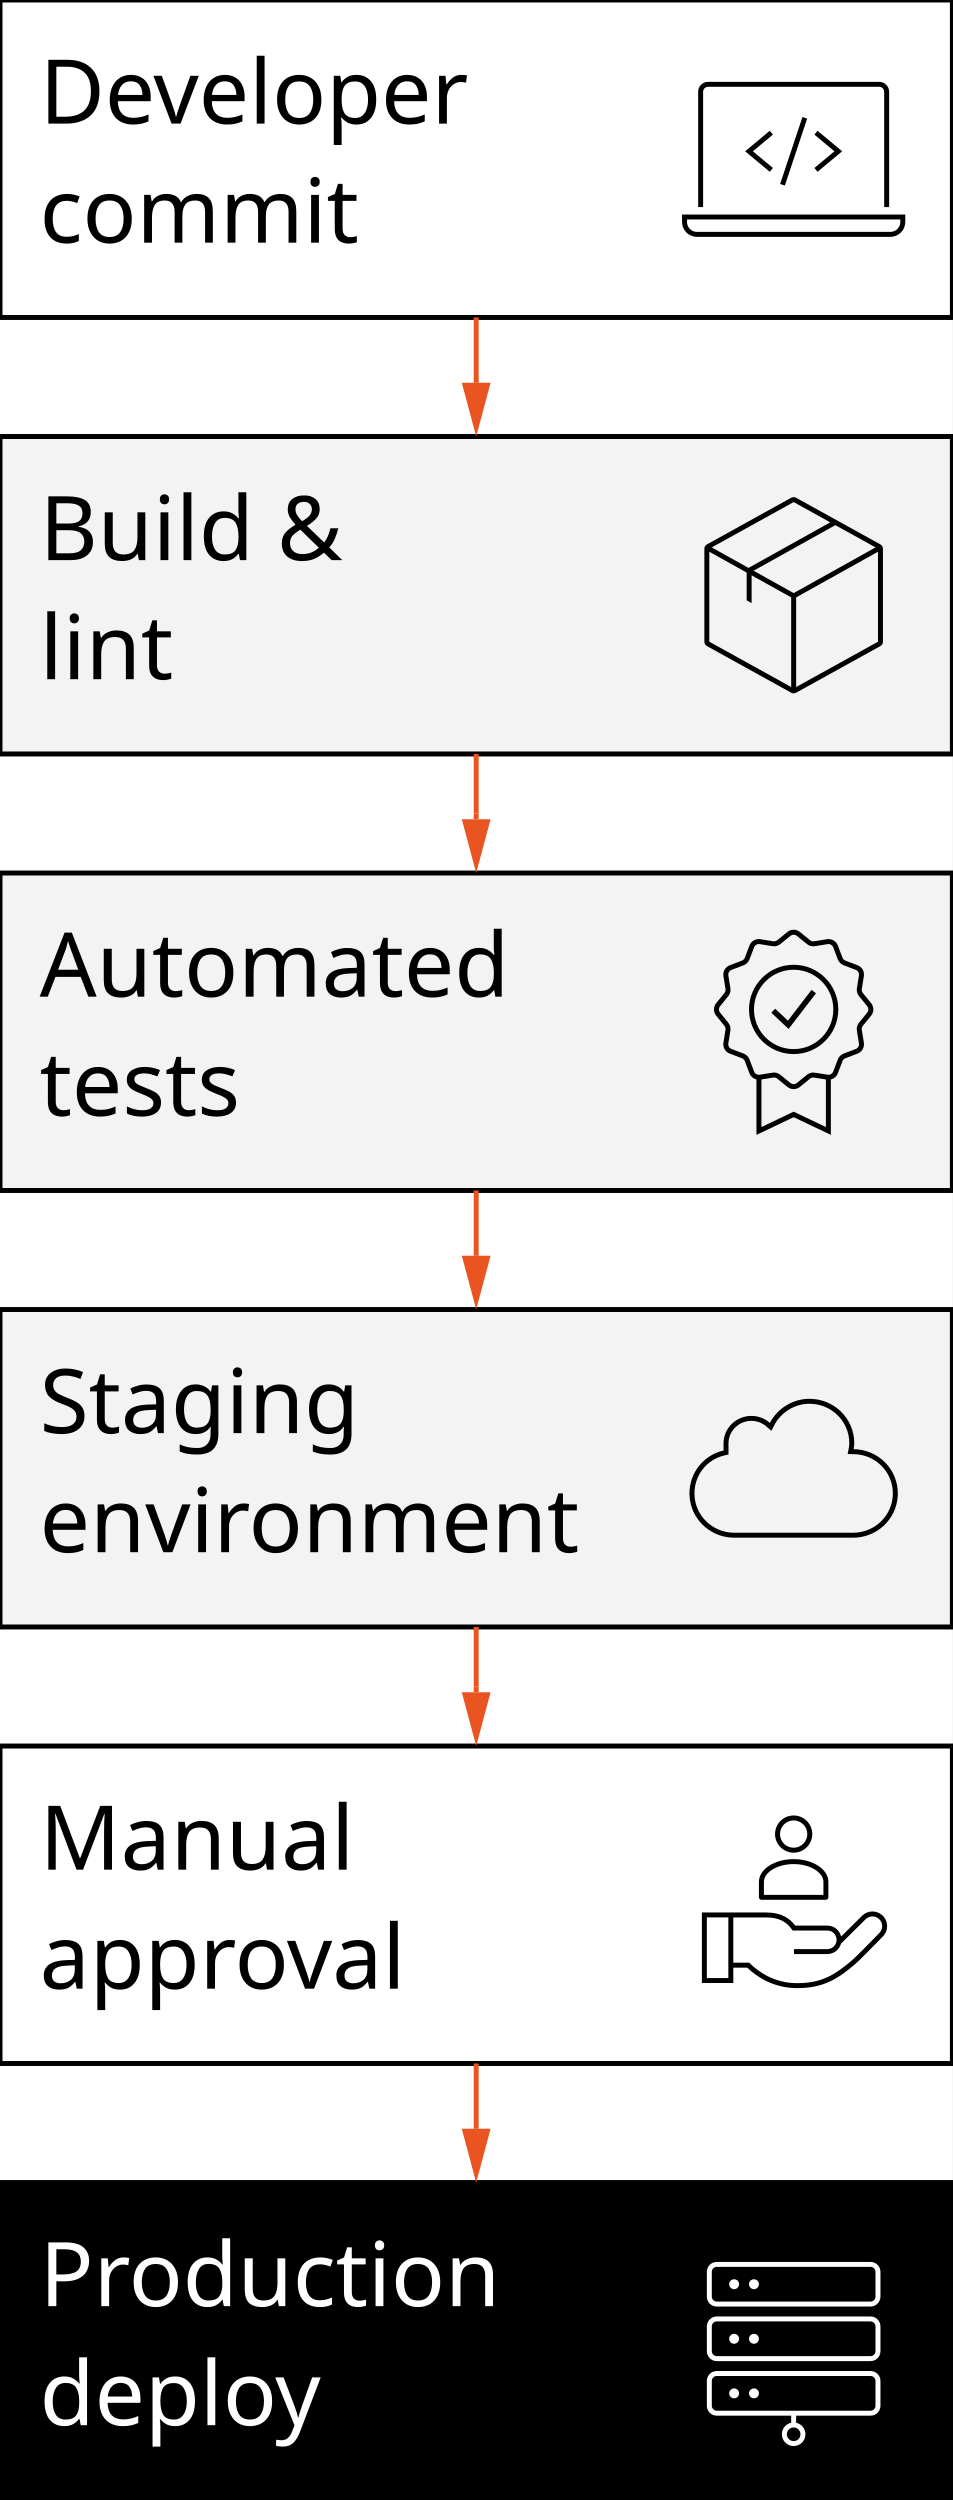
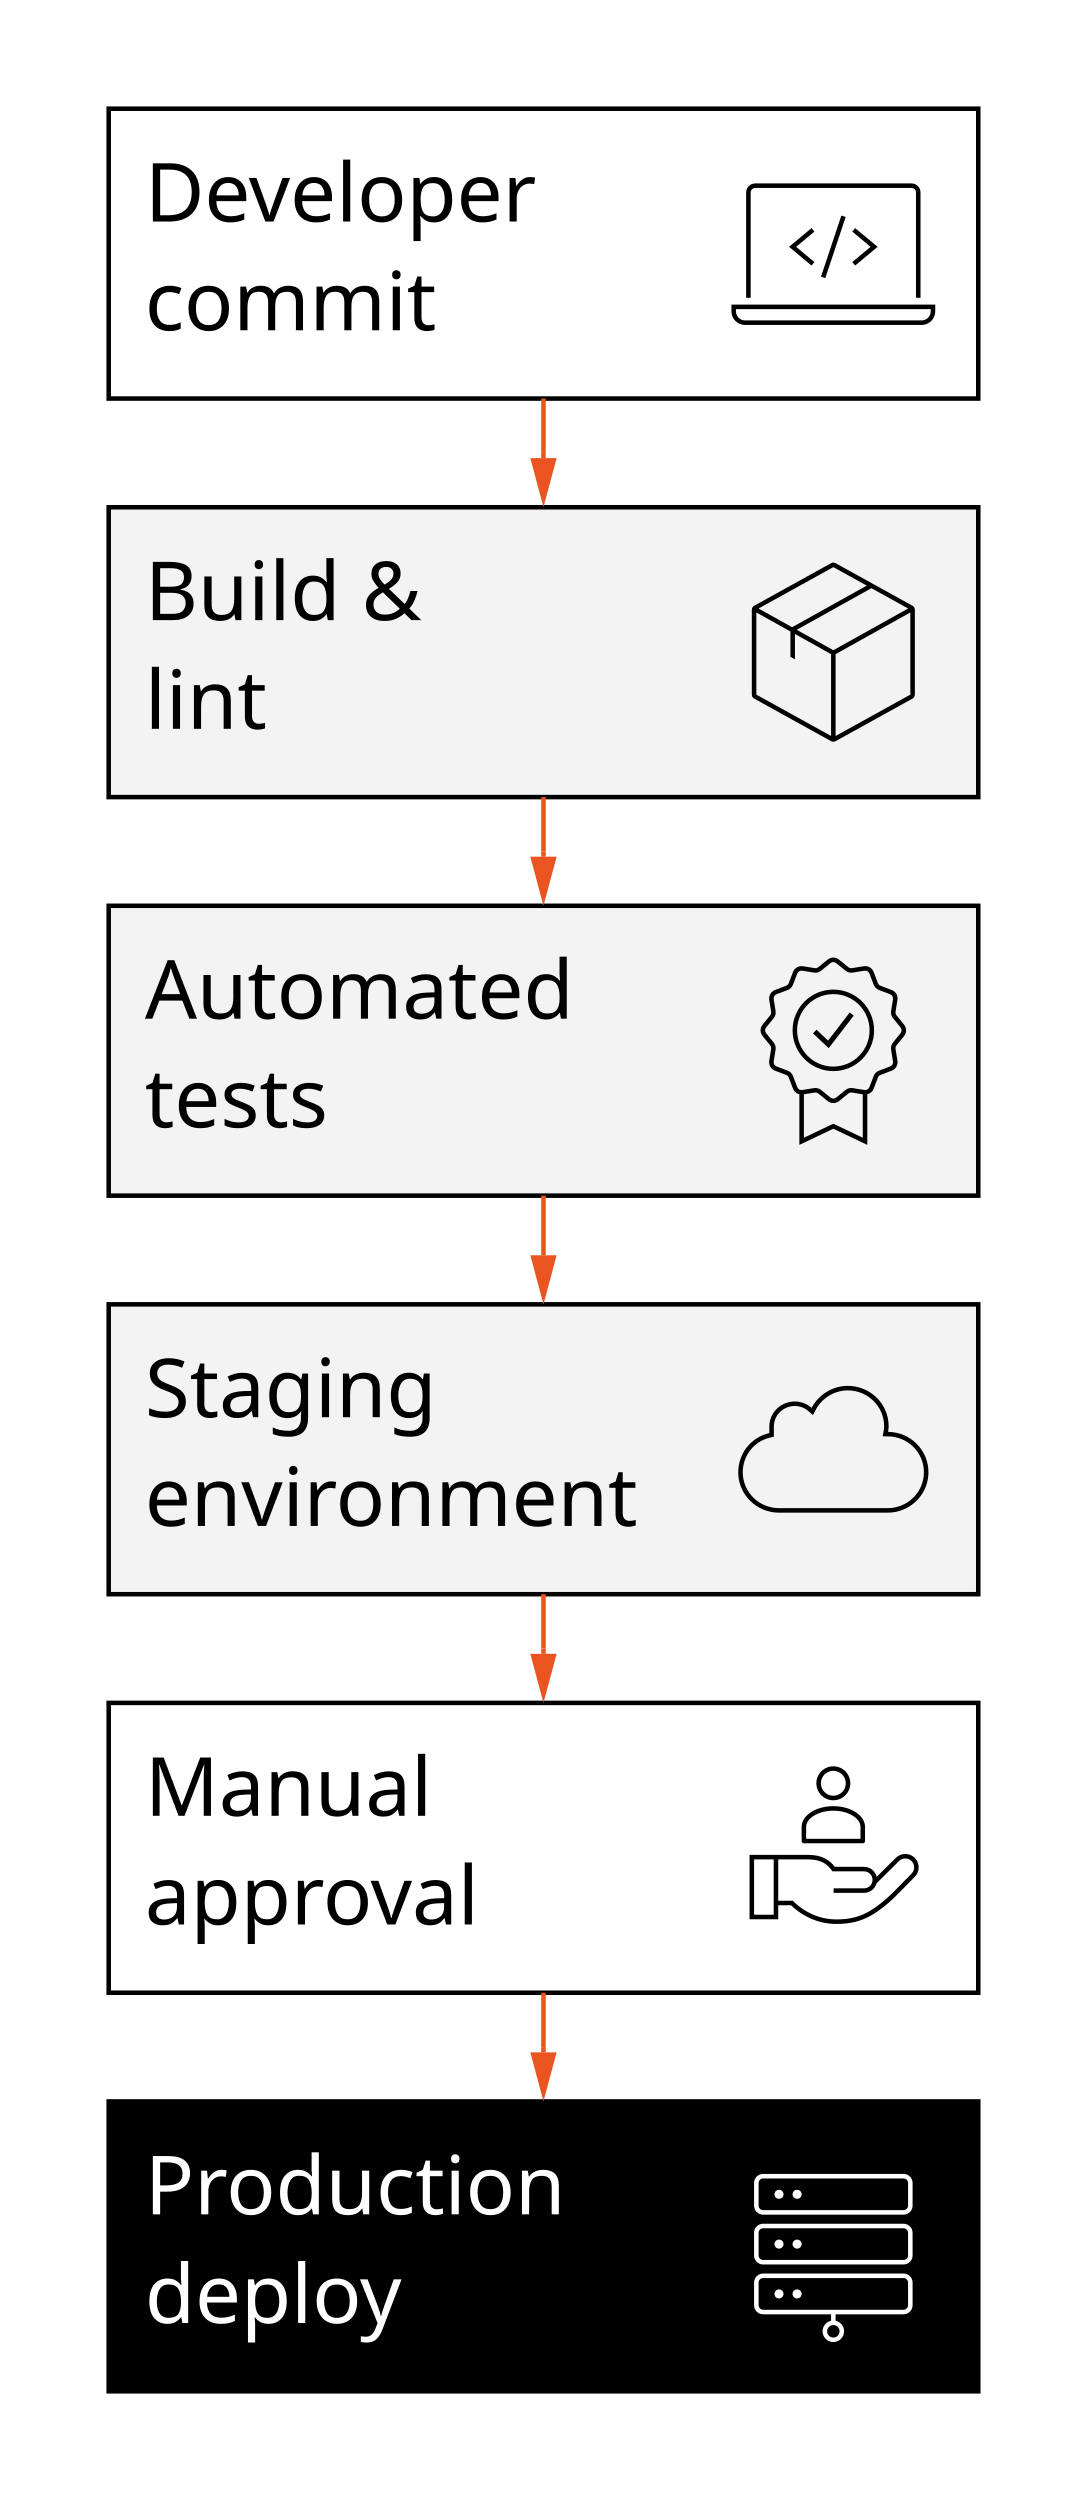
- <svg xmlns="http://www.w3.org/2000/svg" width="192" height="504" viewBox="0 0 192 504" xml:space="preserve">
-   <rect width="192" height="504" fill="#FFFFFF" />
+ <svg xmlns="http://www.w3.org/2000/svg" width="240" height="552" viewBox="0 0 240 552" xml:space="preserve">
+   <rect width="240" height="552" fill="#FFFFFF" />
  <g data-component-id="commit">
-     <rect x="0" y="0" width="192" height="64" fill="#FFFFFF" stroke="#000000" stroke-width="1" stroke-miterlimit="10" />
+     <rect x="24" y="24" width="192" height="64" fill="#FFFFFF" stroke="#000000" stroke-width="1" stroke-miterlimit="10" />
    <text font-family="Ubuntu Sans">
-       <tspan x="8" y="24.92" font-size="18" font-weight="400" fill="#000000">Developer</tspan>
-       <tspan x="8" y="48.92" font-size="18" font-weight="400" fill="#000000">commit</tspan>
+       <tspan x="32" y="48.92" font-size="18" font-weight="400" fill="#000000">Developer</tspan>
+       <tspan x="32" y="72.92" font-size="18" font-weight="400" fill="#000000">commit</tspan>
    </text>
-     <g class="dg-icon" transform="translate(136 8)">
+     <g class="dg-icon" transform="translate(160 32)">
      <path fill-rule="evenodd" clip-rule="evenodd" d="M46.5 36.75C46.5 38.355 45.239 39.666 43.654 39.746L43.5 39.75H4.5L4.346 39.746C2.812 39.668 1.582 38.438 1.504 36.904L1.5 36.75V35.25H46.5V36.75ZM2.5 36.75C2.5 37.855 3.395 38.75 4.5 38.75H43.5C44.605 38.75 45.5 37.855 45.5 36.75V36.25H2.5V36.75Z" fill="#000000" />
      <path d="M41.25 8.5C42.355 8.5 43.25 9.395 43.25 10.5V33.75H42.25V10.5C42.25 9.948 41.802 9.5 41.25 9.5H6.75C6.198 9.5 5.75 9.948 5.75 10.5V33.75H4.75V10.5C4.75 9.395 5.645 8.5 6.75 8.5H41.25Z" fill="#000000" />
      <path d="M26.725 15.908L22.225 29.408L21.275 29.092L25.775 15.592L26.725 15.908Z" fill="#000000" />
      <path d="M19.82 19.134L15.78 22.5L19.82 25.866L19.18 26.634L14.219 22.5L19.18 18.366L19.82 19.134Z" fill="#000000" />
      <path d="M33.781 22.5L28.82 26.634L28.18 25.866L32.22 22.5L28.18 19.134L28.82 18.366L33.781 22.5Z" fill="#000000" />
    </g>
  </g>
  <g data-component-id="build">
-     <rect x="0" y="88" width="192" height="64" fill="#F3F3F3" stroke="#000000" stroke-width="1" stroke-miterlimit="10" />
+     <rect x="24" y="112" width="192" height="64" fill="#F3F3F3" stroke="#000000" stroke-width="1" stroke-miterlimit="10" />
    <text font-family="Ubuntu Sans">
-       <tspan x="8" y="112.92" font-size="18" font-weight="400" fill="#000000">Build &amp;</tspan>
-       <tspan x="8" y="136.92" font-size="18" font-weight="400" fill="#000000">lint</tspan>
+       <tspan x="32" y="136.92" font-size="18" font-weight="400" fill="#000000">Build &amp;</tspan>
+       <tspan x="32" y="160.92" font-size="18" font-weight="400" fill="#000000">lint</tspan>
    </text>
-     <g class="dg-icon" transform="translate(136 96)">
+     <g class="dg-icon" transform="translate(160 120)">
      <path d="M33.001 9.057L41.485 13.752C41.803 13.928 42.001 14.263 42.001 14.627V33.373C42.001 33.736 41.803 34.071 41.485 34.247L24.485 43.657C24.183 43.824 23.817 43.824 23.516 43.657L6.516 34.247C6.198 34.071 6 33.736 6 33.373V14.627C6 14.263 6.198 13.928 6.516 13.752L15.001 9.057L23.516 4.343C23.817 4.176 24.183 4.176 24.485 4.343L33.001 9.057ZM24.5 24.434V42.505L32.516 38.068L41.001 33.372V15.23L24.5 24.434ZM7 33.372L15.485 38.068L23.5 42.504V24.434L15.525 19.985V25.583L14.529 25.027V19.43L7 15.231V33.372ZM15.92 19.061L24 23.566L40.515 14.357L32.516 9.932L32.404 9.869L15.92 19.061ZM15.485 9.932L7.485 14.357L14.899 18.491L31.377 9.302L24 5.218L15.485 9.932Z" fill="#000000" />
    </g>
  </g>
  <g data-component-id="test">
-     <rect x="0" y="176" width="192" height="64" fill="#F3F3F3" stroke="#000000" stroke-width="1" stroke-miterlimit="10" />
+     <rect x="24" y="200" width="192" height="64" fill="#F3F3F3" stroke="#000000" stroke-width="1" stroke-miterlimit="10" />
    <text font-family="Ubuntu Sans">
-       <tspan x="8" y="200.92" font-size="18" font-weight="400" fill="#000000">Automated</tspan>
-       <tspan x="8" y="224.92" font-size="18" font-weight="400" fill="#000000">tests</tspan>
+       <tspan x="32" y="224.92" font-size="18" font-weight="400" fill="#000000">Automated</tspan>
+       <tspan x="32" y="248.92" font-size="18" font-weight="400" fill="#000000">tests</tspan>
    </text>
-     <g class="dg-icon" transform="translate(136 184)">
+     <g class="dg-icon" transform="translate(160 208)">
      <path fill-rule="evenodd" clip-rule="evenodd" d="M22.738 3.882C23.473 3.284 24.527 3.284 25.262 3.882L27.314 5.552C27.535 5.731 27.822 5.808 28.104 5.763L30.716 5.344C31.651 5.193 32.565 5.72 32.902 6.605L33.845 9.077C33.946 9.343 34.157 9.554 34.423 9.655L36.895 10.598C37.78 10.935 38.307 11.849 38.156 12.784L37.737 15.396C37.692 15.678 37.769 15.965 37.948 16.186L39.618 18.238C40.216 18.973 40.216 20.027 39.618 20.762L37.948 22.814C37.769 23.035 37.692 23.322 37.737 23.604L38.156 26.216C38.307 27.151 37.78 28.065 36.895 28.402L34.423 29.345C34.157 29.446 33.946 29.657 33.845 29.923L32.902 32.395C32.661 33.027 32.126 33.473 31.5 33.624V44.791L24 41.225L16.5 44.791V33.624C15.874 33.473 15.339 33.027 15.098 32.395L14.155 29.923C14.054 29.657 13.843 29.446 13.577 29.345L11.105 28.402C10.22 28.065 9.693 27.151 9.844 26.216L10.263 23.604C10.308 23.322 10.231 23.035 10.052 22.814L8.382 20.762C7.784 20.027 7.784 18.973 8.382 18.238L10.052 16.186C10.231 15.965 10.308 15.678 10.263 15.396L9.844 12.784C9.693 11.848 10.22 10.935 11.105 10.598L13.577 9.655C13.843 9.554 14.054 9.343 14.155 9.077L15.098 6.605C15.435 5.72 16.349 5.193 17.284 5.344L19.896 5.763C20.178 5.808 20.465 5.731 20.686 5.552L22.738 3.882ZM19.896 33.237L17.5 33.621V43.208L23.785 40.22L24 40.117L24.215 40.22L30.5 43.208V33.621L28.104 33.237C27.822 33.192 27.535 33.269 27.314 33.448L25.262 35.118C24.527 35.716 23.473 35.716 22.738 35.118L20.686 33.448C20.465 33.269 20.178 33.192 19.896 33.237ZM24.631 4.658C24.263 4.359 23.737 4.359 23.369 4.658L21.316 6.327C20.874 6.687 20.3 6.841 19.737 6.751L17.125 6.331C16.657 6.256 16.201 6.519 16.032 6.962L15.09 9.434C14.887 9.966 14.466 10.387 13.934 10.59L11.462 11.532C11.019 11.701 10.756 12.157 10.831 12.625L11.251 15.237C11.341 15.8 11.187 16.374 10.827 16.816L9.158 18.869C8.859 19.237 8.859 19.763 9.158 20.131L10.827 22.184C11.187 22.626 11.341 23.2 11.251 23.763L10.831 26.375C10.756 26.843 11.019 27.299 11.462 27.468L13.934 28.41C14.466 28.613 14.887 29.034 15.09 29.566L16.032 32.038C16.201 32.481 16.657 32.744 17.125 32.669L19.737 32.249C20.3 32.159 20.874 32.313 21.316 32.673L23.369 34.342C23.737 34.641 24.263 34.641 24.631 34.342L26.684 32.673C27.126 32.313 27.7 32.159 28.263 32.249L30.875 32.669C31.343 32.744 31.799 32.481 31.968 32.038L32.91 29.566C33.113 29.034 33.534 28.613 34.066 28.41L36.538 27.468C36.981 27.299 37.244 26.843 37.169 26.375L36.749 23.763C36.659 23.2 36.813 22.626 37.173 22.184L38.842 20.131C39.141 19.763 39.141 19.237 38.842 18.869L37.173 16.816C36.813 16.374 36.659 15.8 36.749 15.237L37.169 12.625C37.244 12.157 36.981 11.701 36.538 11.532L34.066 10.59C33.534 10.387 33.113 9.966 32.91 9.434L31.968 6.962C31.799 6.519 31.343 6.256 30.875 6.331L28.263 6.751C27.7 6.841 27.126 6.687 26.684 6.327L24.631 4.658Z" fill="#000000" />
      <path d="M28.5 16.248L22.977 23.439L22.525 23.013L19.501 20.171L20.27 19.351L22.842 21.768L27.607 15.562L28.5 16.248Z" fill="#000000" />
      <path fill-rule="evenodd" clip-rule="evenodd" d="M24 10.5C28.971 10.5 33 14.529 33 19.5C33 24.471 28.971 28.5 24 28.5C19.029 28.5 15 24.471 15 19.5C15 14.529 19.029 10.5 24 10.5ZM24 11.5C19.582 11.5 16 15.082 16 19.5C16 23.918 19.582 27.5 24 27.5C28.418 27.5 32 23.918 32 19.5C32 15.082 28.418 11.5 24 11.5Z" fill="#000000" />
    </g>
  </g>
  <g data-component-id="staging">
-     <rect x="0" y="264" width="192" height="64" fill="#F3F3F3" stroke="#000000" stroke-width="1" stroke-miterlimit="10" />
+     <rect x="24" y="288" width="192" height="64" fill="#F3F3F3" stroke="#000000" stroke-width="1" stroke-miterlimit="10" />
    <text font-family="Ubuntu Sans">
-       <tspan x="8" y="288.92" font-size="18" font-weight="400" fill="#000000">Staging</tspan>
-       <tspan x="8" y="312.92" font-size="18" font-weight="400" fill="#000000">environment</tspan>
+       <tspan x="32" y="312.92" font-size="18" font-weight="400" fill="#000000">Staging</tspan>
+       <tspan x="32" y="336.92" font-size="18" font-weight="400" fill="#000000">environment</tspan>
    </text>
-     <g class="dg-icon" transform="translate(136 272)">
+     <g class="dg-icon" transform="translate(160 296)">
      <path fill-rule="evenodd" clip-rule="evenodd" d="M27.186 10C32.196 10 36.217 14 36.217 18.923L36.211 19.143C36.187 19.652 36.094 20.147 36.093 20.154C41.041 20.216 45 24.154 45 29.077L44.988 29.536C44.748 34.246 40.822 38 35.969 38H12.031L11.565 37.988C6.928 37.757 3.245 34.094 3.012 29.536L3 29.077C3 24.954 5.784 21.352 9.866 20.429V18.984C9.866 15.908 12.402 13.446 15.495 13.446L15.749 13.452C17.017 13.51 18.22 13.996 19.206 14.861C20.753 11.908 23.845 10 27.186 10ZM27.186 11C24.224 11 21.469 12.695 20.092 15.325L19.502 16.452L18.547 15.613C17.674 14.847 16.608 14.446 15.495 14.446C12.935 14.446 10.866 16.479 10.866 18.984V21.227L10.087 21.403C6.472 22.221 4 25.409 4 29.077C4 33.438 7.564 37 12.031 37H35.969C40.436 37 44 33.438 44 29.077C44 24.713 40.493 21.208 36.08 21.153L34.888 21.139L35.11 19.967V19.965C35.111 19.962 35.112 19.956 35.113 19.948C35.116 19.933 35.121 19.91 35.126 19.88C35.136 19.819 35.149 19.73 35.163 19.626C35.191 19.411 35.217 19.151 35.217 18.923C35.217 14.562 31.653 11 27.186 11Z" fill="#000000" />
    </g>
  </g>
  <g data-component-id="approval">
-     <rect x="0" y="352" width="192" height="64" fill="#FFFFFF" stroke="#000000" stroke-width="1" stroke-miterlimit="10" />
+     <rect x="24" y="376" width="192" height="64" fill="#FFFFFF" stroke="#000000" stroke-width="1" stroke-miterlimit="10" />
    <text font-family="Ubuntu Sans">
-       <tspan x="8" y="376.92" font-size="18" font-weight="400" fill="#000000">Manual</tspan>
-       <tspan x="8" y="400.92" font-size="18" font-weight="400" fill="#000000">approval</tspan>
+       <tspan x="32" y="400.92" font-size="18" font-weight="400" fill="#000000">Manual</tspan>
+       <tspan x="32" y="424.92" font-size="18" font-weight="400" fill="#000000">approval</tspan>
    </text>
-     <g class="dg-icon" transform="translate(136 360)">
+     <g class="dg-icon" transform="translate(160 384)">
      <path fill-rule="evenodd" clip-rule="evenodd" d="M37.806 26.209C38.885 25.141 40.598 25.063 41.77 26.03C43.098 27.126 43.215 29.123 42.014 30.362C39.871 32.57 37.274 35.218 36.437 35.936C34.577 37.53 32.912 38.755 31.069 39.576C29.219 40.4 27.215 40.806 24.688 40.806C19.718 40.806 16.314 38.289 14.64 36.677H11.833V39.778H5.5V25.553H11.833V25.556H18.417C19.933 25.556 21.14 25.823 22.129 26.324C23.038 26.784 23.734 27.43 24.312 28.195H30.778C32.136 28.195 33.27 29.137 33.571 30.402L37.806 26.209ZM41.134 26.8C40.358 26.16 39.224 26.212 38.51 26.919L33.547 31.834C33.212 33.05 32.101 33.945 30.778 33.945H24.061V32.945H30.778C31.814 32.945 32.653 32.105 32.653 31.07C32.653 30.034 31.814 29.195 30.778 29.195H23.803L23.652 28.984C23.116 28.227 22.492 27.63 21.677 27.216C20.859 26.802 19.816 26.556 18.417 26.556H11.833V35.677H15.047L15.193 35.822C16.712 37.326 19.934 39.806 24.688 39.806C27.098 39.806 28.96 39.42 30.662 38.662C32.373 37.899 33.951 36.749 35.785 35.176C36.577 34.497 39.132 31.896 41.296 29.666C42.089 28.848 42.014 27.527 41.134 26.8ZM6.5 38.778H10.833V26.553H6.5V38.778Z" fill="#000000" />
      <path fill-rule="evenodd" clip-rule="evenodd" d="M24 14.8C27.866 14.8 31 16.847 31 19.37V22.5L30.99 22.601C30.944 22.828 30.742 23 30.5 23H17.5L17.399 22.989C17.204 22.949 17.05 22.796 17.01 22.601L17 22.5V19.37C17 16.847 20.134 14.8 24 14.8ZM24 15.8C22.233 15.8 20.679 16.27 19.597 16.977C18.506 17.689 18 18.557 18 19.37V22H30V19.37C30 18.557 29.494 17.689 28.403 16.977C27.321 16.27 25.767 15.8 24 15.8Z" fill="#000000" />
      <path fill-rule="evenodd" clip-rule="evenodd" d="M24 6C26.071 6 27.75 7.679 27.75 9.75C27.75 11.821 26.071 13.5 24 13.5C21.929 13.5 20.25 11.821 20.25 9.75C20.25 7.679 21.929 6 24 6ZM24 7C22.481 7 21.25 8.231 21.25 9.75C21.25 11.269 22.481 12.5 24 12.5C25.519 12.5 26.75 11.269 26.75 9.75C26.75 8.231 25.519 7 24 7Z" fill="#000000" />
    </g>
  </g>
  <g data-component-id="production">
-     <rect x="0" y="440" width="192" height="64" fill="#000000" stroke="#000000" stroke-width="1" stroke-miterlimit="10" />
+     <rect x="24" y="464" width="192" height="64" fill="#000000" stroke="#000000" stroke-width="1" stroke-miterlimit="10" />
    <text font-family="Ubuntu Sans">
-       <tspan x="8" y="464.92" font-size="18" font-weight="400" fill="#FFFFFF">Production</tspan>
-       <tspan x="8" y="488.92" font-size="18" font-weight="400" fill="#FFFFFF">deploy</tspan>
+       <tspan x="32" y="488.92" font-size="18" font-weight="400" fill="#FFFFFF">Production</tspan>
+       <tspan x="32" y="512.92" font-size="18" font-weight="400" fill="#FFFFFF">deploy</tspan>
    </text>
-     <g class="dg-icon" transform="translate(136 448)">
+     <g class="dg-icon" transform="translate(160 472)">
      <path d="M39.5 30C40.605 30 41.5 30.895 41.5 32V37C41.5 38.105 40.605 39 39.5 39H24.5V40.428C25.572 40.657 26.375 41.61 26.375 42.75C26.375 44.062 25.312 45.125 24 45.125C22.688 45.125 21.625 44.062 21.625 42.75C21.625 41.61 22.428 40.657 23.5 40.428V39H8.5C7.395 39 6.5 38.105 6.5 37V32C6.5 30.895 7.395 30 8.5 30H39.5ZM24 41.375C23.241 41.375 22.625 41.991 22.625 42.75C22.625 43.509 23.241 44.125 24 44.125C24.759 44.125 25.375 43.509 25.375 42.75C25.375 41.991 24.759 41.375 24 41.375ZM8.5 31C7.948 31 7.5 31.448 7.5 32V37L7.505 37.102C7.553 37.573 7.927 37.947 8.397 37.995L8.5 38H39.5L39.602 37.995C40.107 37.944 40.5 37.518 40.5 37V32C40.5 31.448 40.052 31 39.5 31H8.5ZM12 33.501C12.552 33.501 13 33.949 13 34.501C13 35.053 12.552 35.501 12 35.501C11.448 35.501 11 35.053 11 34.501C11 33.949 11.448 33.501 12 33.501ZM39.5 19C40.605 19 41.5 19.895 41.5 21V26C41.5 27.105 40.605 28 39.5 28H8.5C7.395 28 6.5 27.105 6.5 26V21C6.5 19.895 7.395 19 8.5 19H39.5ZM8.5 20C7.948 20 7.5 20.448 7.5 21V26L7.505 26.102C7.553 26.573 7.927 26.947 8.397 26.995L8.5 27H39.5L39.602 26.995C40.107 26.944 40.5 26.518 40.5 26V21C40.5 20.448 40.052 20 39.5 20H8.5ZM12 22.501C12.552 22.501 13 22.949 13 23.501C13 24.053 12.552 24.501 12 24.501C11.448 24.501 11 24.053 11 23.501C11 22.949 11.448 22.501 12 22.501ZM39.5 8C40.605 8 41.5 8.895 41.5 10V15C41.5 16.105 40.605 17 39.5 17H8.5C7.395 17 6.5 16.105 6.5 15V10C6.5 8.895 7.395 8 8.5 8H39.5ZM8.5 9C7.948 9 7.5 9.448 7.5 10V15L7.505 15.102C7.553 15.573 7.927 15.947 8.397 15.995L8.5 16H39.5L39.602 15.995C40.107 15.944 40.5 15.518 40.5 15V10C40.5 9.448 40.052 9 39.5 9H8.5ZM12 11.501C12.552 11.501 13 11.949 13 12.501C13 13.053 12.552 13.501 12 13.501C11.448 13.501 11 13.053 11 12.501C11 11.949 11.448 11.501 12 11.501Z" fill="#FFFFFF" />
      <circle cx="16" cy="12.501" r="1" fill="#FFFFFF" />
      <circle cx="16" cy="23.501" r="1" fill="#FFFFFF" />
      <circle cx="16" cy="34.501" r="1" fill="#FFFFFF" />
    </g>
  </g>
  <g data-component-id="commit.bottom-&gt;build.top">
-     <line x1="96" y1="64" x2="96" y2="76" fill="none" stroke="#E95420" stroke-width="1" stroke-miterlimit="10" />
-     <line x1="96" y1="76" x2="96" y2="76" fill="none" stroke="#E95420" stroke-width="1" stroke-miterlimit="10" />
-     <line x1="96" y1="76" x2="96" y2="77.159" fill="none" stroke="#E95420" stroke-width="1" stroke-miterlimit="10" />
-     <polygon points="93.095,77.159 96,88 98.905,77.159" fill="#E95420" />
+     <line x1="120" y1="88" x2="120" y2="100" fill="none" stroke="#E95420" stroke-width="1" stroke-miterlimit="10" />
+     <line x1="120" y1="100" x2="120" y2="100" fill="none" stroke="#E95420" stroke-width="1" stroke-miterlimit="10" />
+     <line x1="120" y1="100" x2="120" y2="101.159" fill="none" stroke="#E95420" stroke-width="1" stroke-miterlimit="10" />
+     <polygon points="117.095,101.159 120,112 122.905,101.159" fill="#E95420" />
  </g>
  <g data-component-id="build.bottom-&gt;test.top">
-     <line x1="96" y1="152" x2="96" y2="164" fill="none" stroke="#E95420" stroke-width="1" stroke-miterlimit="10" />
-     <line x1="96" y1="164" x2="96" y2="164" fill="none" stroke="#E95420" stroke-width="1" stroke-miterlimit="10" />
-     <line x1="96" y1="164" x2="96" y2="165.159" fill="none" stroke="#E95420" stroke-width="1" stroke-miterlimit="10" />
-     <polygon points="93.095,165.159 96,176 98.905,165.159" fill="#E95420" />
+     <line x1="120" y1="176" x2="120" y2="188" fill="none" stroke="#E95420" stroke-width="1" stroke-miterlimit="10" />
+     <line x1="120" y1="188" x2="120" y2="188" fill="none" stroke="#E95420" stroke-width="1" stroke-miterlimit="10" />
+     <line x1="120" y1="188" x2="120" y2="189.159" fill="none" stroke="#E95420" stroke-width="1" stroke-miterlimit="10" />
+     <polygon points="117.095,189.159 120,200 122.905,189.159" fill="#E95420" />
  </g>
  <g data-component-id="test.bottom-&gt;staging.top">
-     <line x1="96" y1="240" x2="96" y2="252" fill="none" stroke="#E95420" stroke-width="1" stroke-miterlimit="10" />
-     <line x1="96" y1="252" x2="96" y2="252" fill="none" stroke="#E95420" stroke-width="1" stroke-miterlimit="10" />
-     <line x1="96" y1="252" x2="96" y2="253.159" fill="none" stroke="#E95420" stroke-width="1" stroke-miterlimit="10" />
-     <polygon points="93.095,253.159 96,264 98.905,253.159" fill="#E95420" />
+     <line x1="120" y1="264" x2="120" y2="276" fill="none" stroke="#E95420" stroke-width="1" stroke-miterlimit="10" />
+     <line x1="120" y1="276" x2="120" y2="276" fill="none" stroke="#E95420" stroke-width="1" stroke-miterlimit="10" />
+     <line x1="120" y1="276" x2="120" y2="277.159" fill="none" stroke="#E95420" stroke-width="1" stroke-miterlimit="10" />
+     <polygon points="117.095,277.159 120,288 122.905,277.159" fill="#E95420" />
  </g>
  <g data-component-id="staging.bottom-&gt;approval.top">
-     <line x1="96" y1="328" x2="96" y2="340" fill="none" stroke="#E95420" stroke-width="1" stroke-miterlimit="10" />
-     <line x1="96" y1="340" x2="96" y2="340" fill="none" stroke="#E95420" stroke-width="1" stroke-miterlimit="10" />
-     <line x1="96" y1="340" x2="96" y2="341.159" fill="none" stroke="#E95420" stroke-width="1" stroke-miterlimit="10" />
-     <polygon points="93.095,341.159 96,352 98.905,341.159" fill="#E95420" />
+     <line x1="120" y1="352" x2="120" y2="364" fill="none" stroke="#E95420" stroke-width="1" stroke-miterlimit="10" />
+     <line x1="120" y1="364" x2="120" y2="364" fill="none" stroke="#E95420" stroke-width="1" stroke-miterlimit="10" />
+     <line x1="120" y1="364" x2="120" y2="365.159" fill="none" stroke="#E95420" stroke-width="1" stroke-miterlimit="10" />
+     <polygon points="117.095,365.159 120,376 122.905,365.159" fill="#E95420" />
  </g>
  <g data-component-id="approval.bottom-&gt;production.top">
-     <line x1="96" y1="416" x2="96" y2="428" fill="none" stroke="#E95420" stroke-width="1" stroke-miterlimit="10" />
-     <line x1="96" y1="428" x2="96" y2="428" fill="none" stroke="#E95420" stroke-width="1" stroke-miterlimit="10" />
-     <line x1="96" y1="428" x2="96" y2="429.159" fill="none" stroke="#E95420" stroke-width="1" stroke-miterlimit="10" />
-     <polygon points="93.095,429.159 96,440 98.905,429.159" fill="#E95420" />
+     <line x1="120" y1="440" x2="120" y2="452" fill="none" stroke="#E95420" stroke-width="1" stroke-miterlimit="10" />
+     <line x1="120" y1="452" x2="120" y2="452" fill="none" stroke="#E95420" stroke-width="1" stroke-miterlimit="10" />
+     <line x1="120" y1="452" x2="120" y2="453.159" fill="none" stroke="#E95420" stroke-width="1" stroke-miterlimit="10" />
+     <polygon points="117.095,453.159 120,464 122.905,453.159" fill="#E95420" />
  </g>
</svg>
